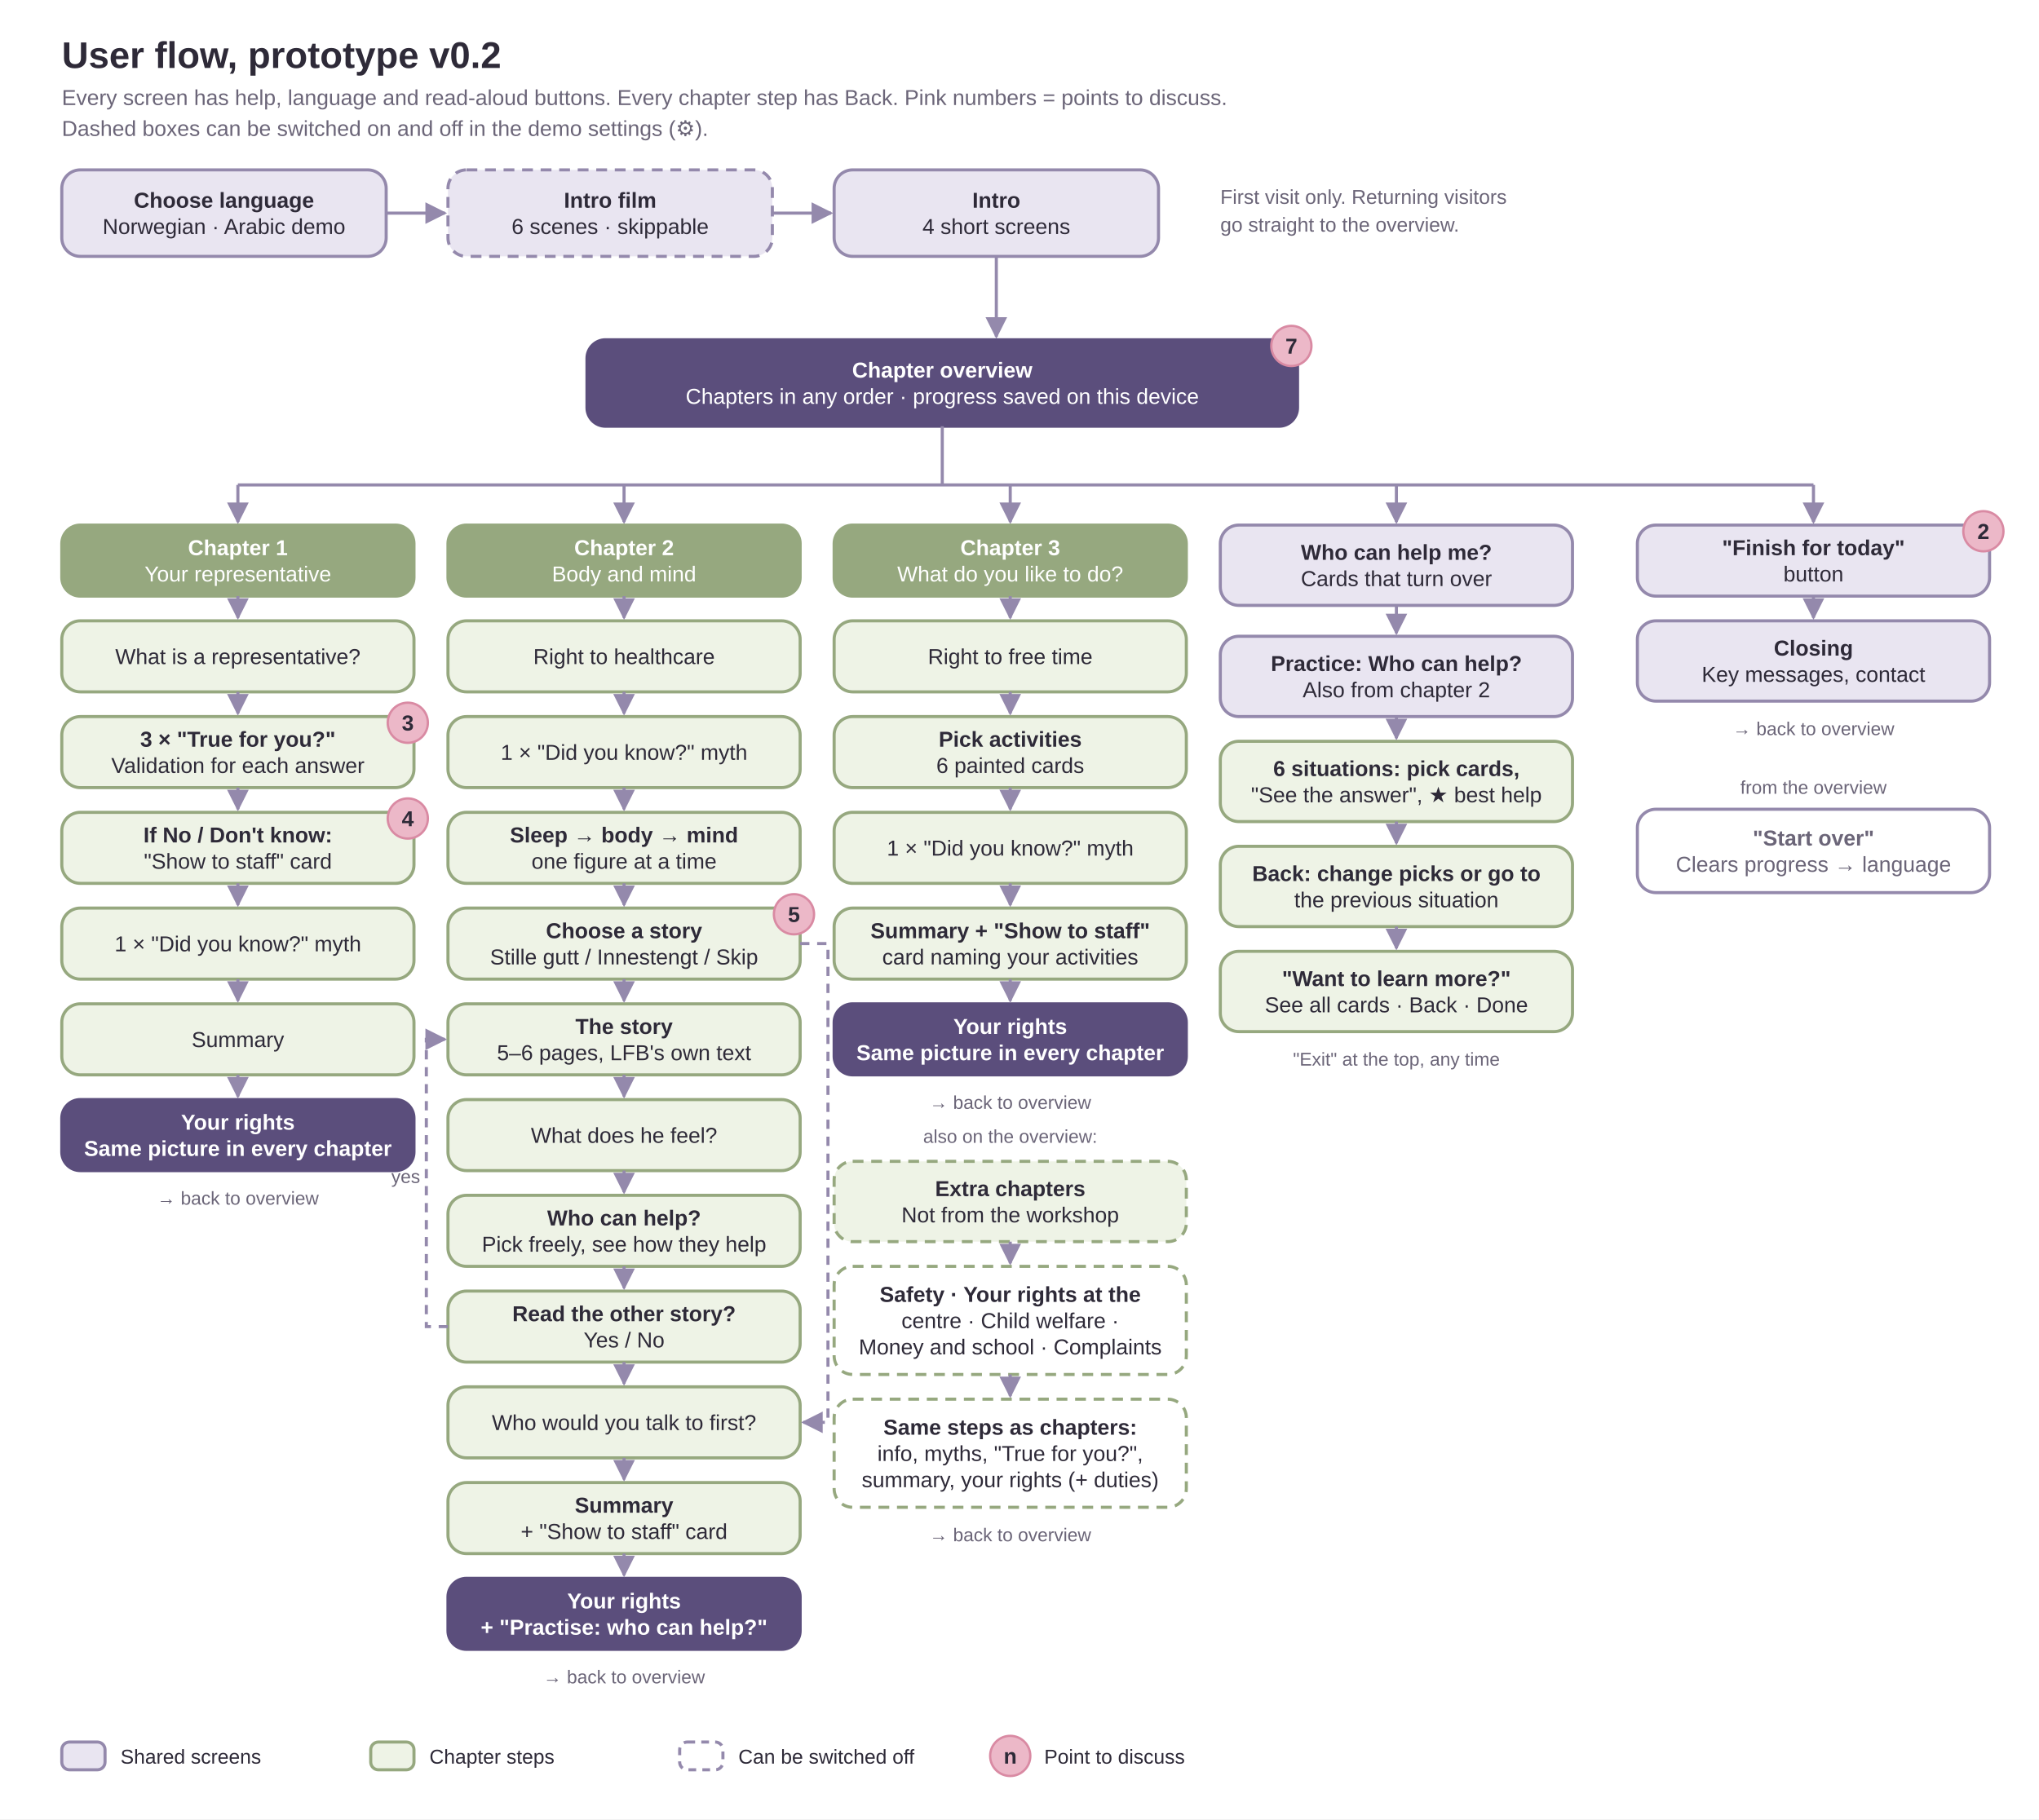
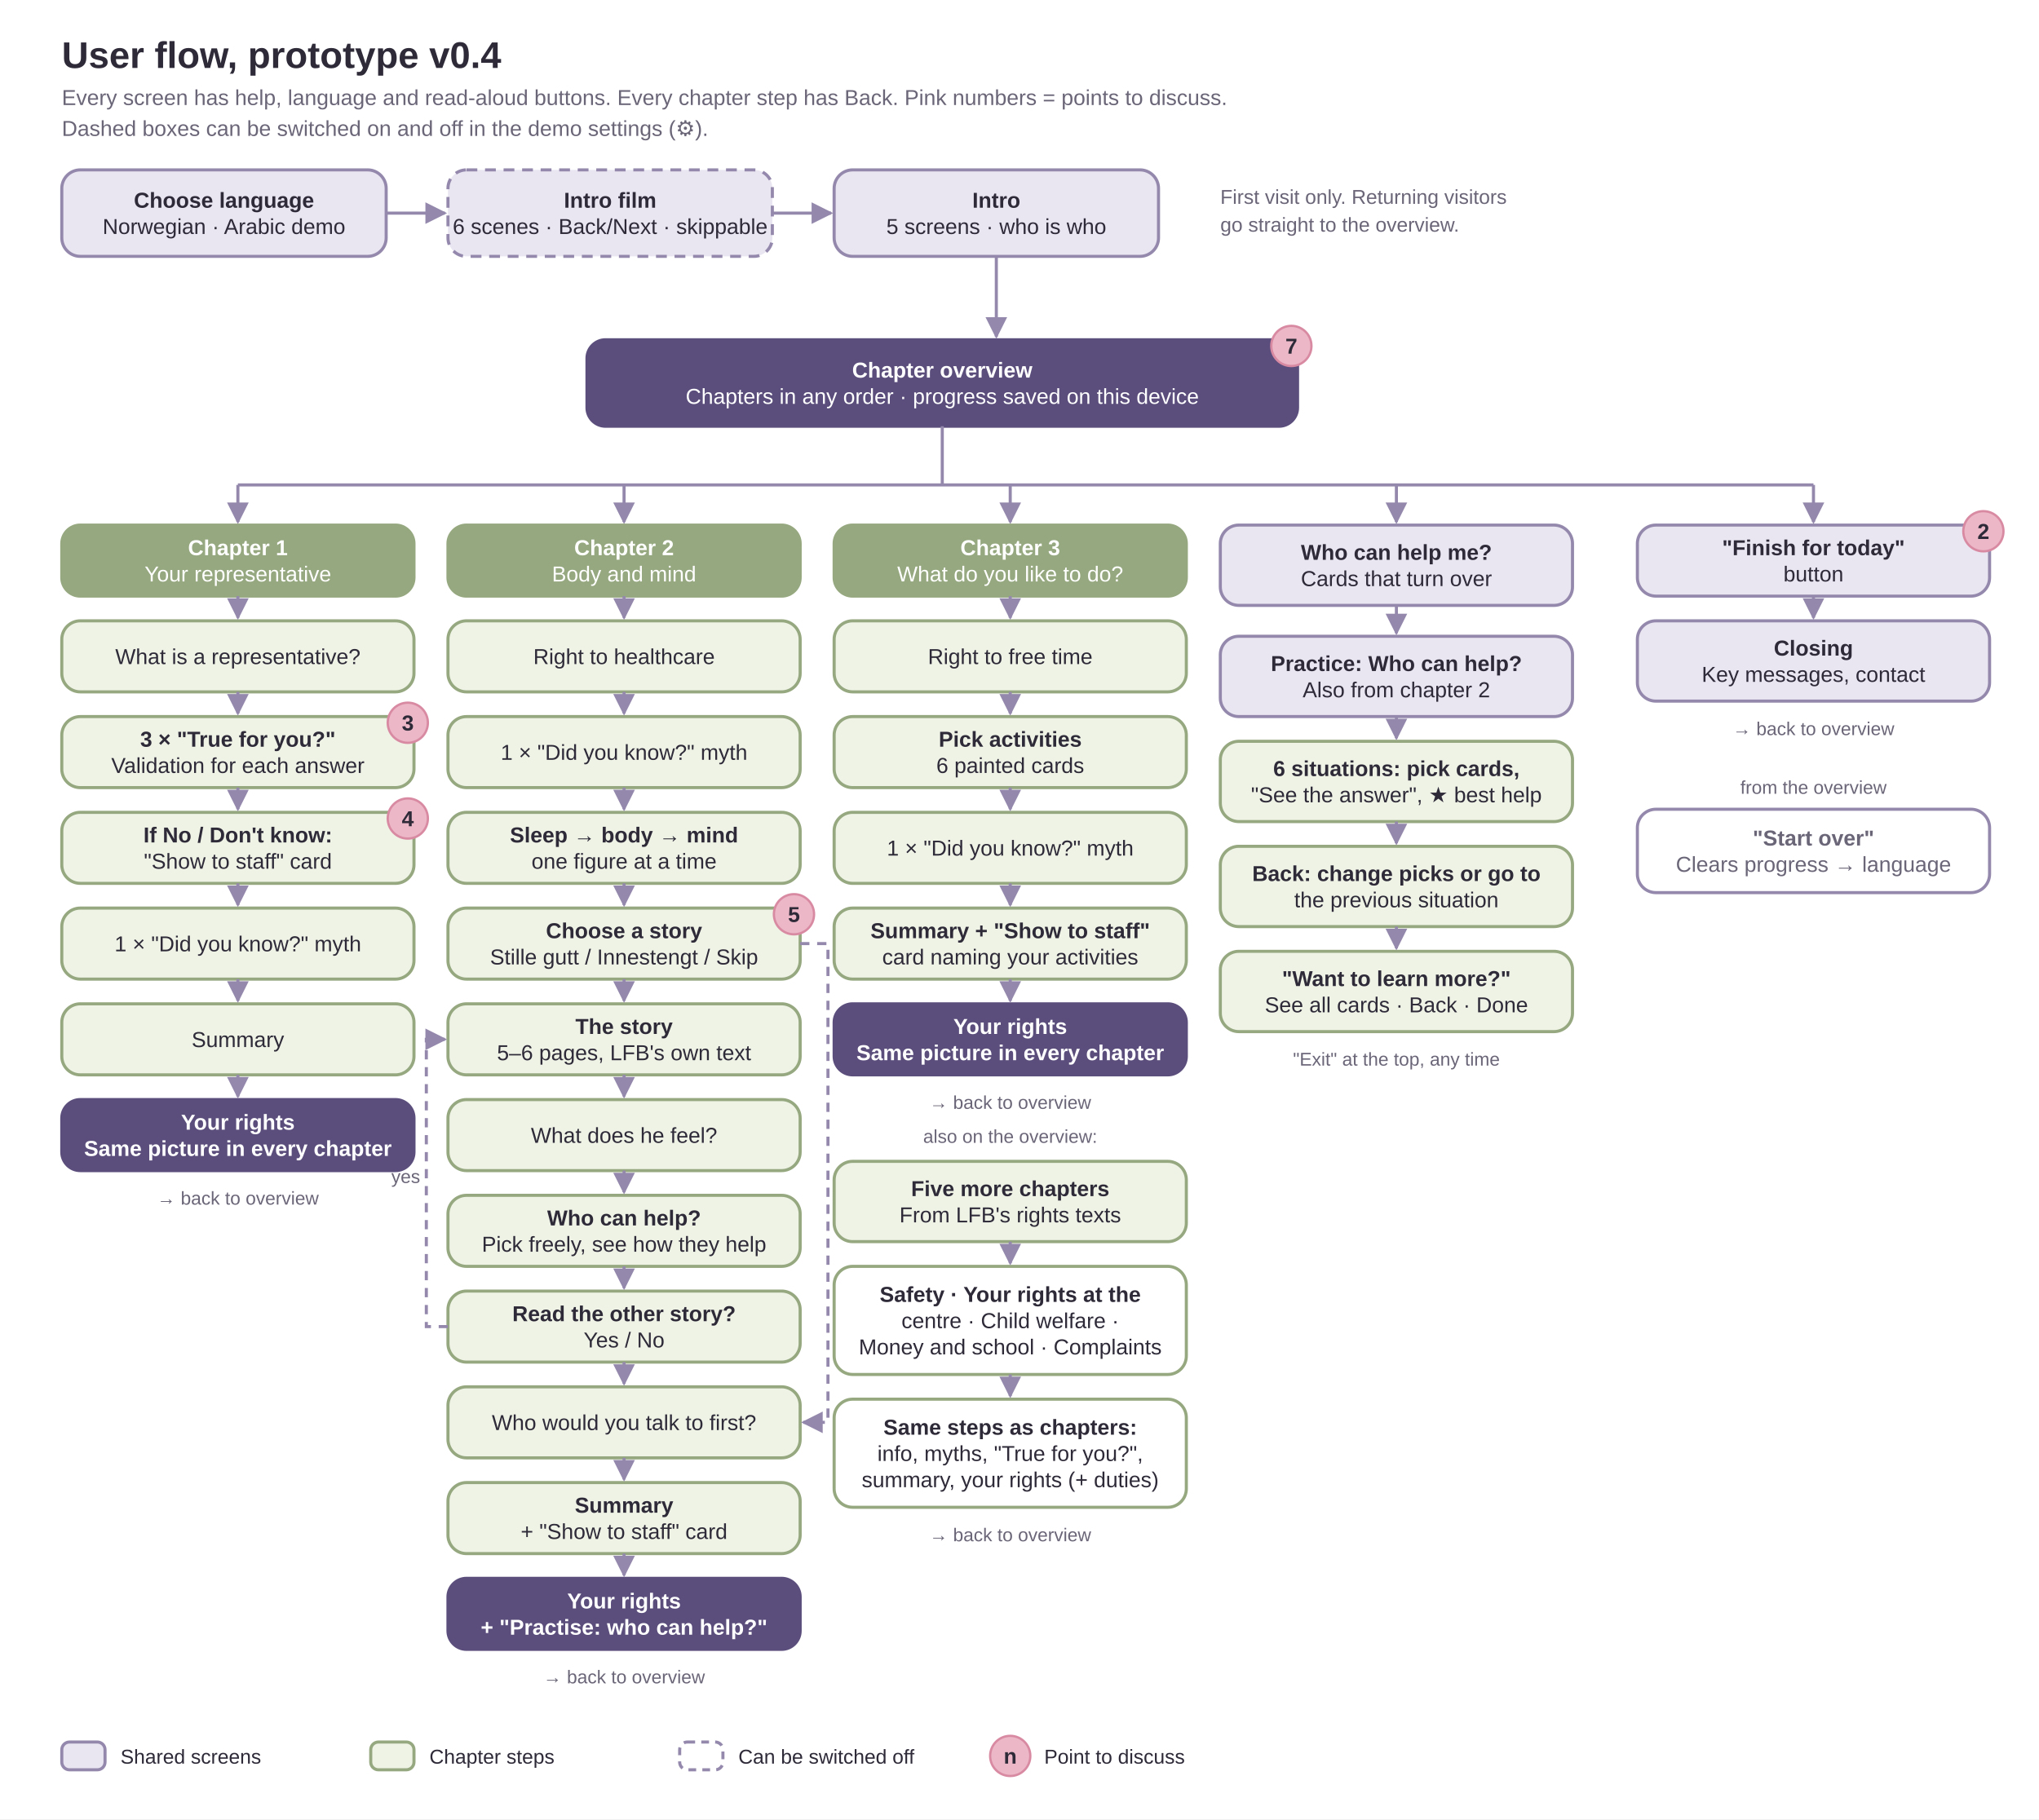
<svg xmlns="http://www.w3.org/2000/svg" width="1320" height="1178" viewBox="0 0 1320 1178">
  <defs>
    <marker id="arrow" viewBox="0 0 10 10" refX="9" refY="5" markerWidth="7" markerHeight="7" orient="auto-start-reverse">
      <path d="M 0 0 L 10 5 L 0 10 z" fill="#9489ac" />
    </marker>
  </defs>
  <rect width="100%" height="100%" fill="#fff" />
-   <text x="40" y="44" font-family="Segoe UI, Arial, sans-serif" font-size="24" font-weight="700" fill="#2e2a38">User flow, prototype v0.2</text>
+   <text x="40" y="44" font-family="Segoe UI, Arial, sans-serif" font-size="24" font-weight="700" fill="#2e2a38">User flow, prototype v0.4</text>
  <text x="40" y="68" font-family="Segoe UI, Arial, sans-serif" font-size="14" fill="#6b6578">Every screen has help, language and read-aloud buttons. Every chapter step has Back. Pink numbers = points to discuss.</text>
  <text x="40" y="88" font-family="Segoe UI, Arial, sans-serif" font-size="14" fill="#6b6578">Dashed boxes can be switched on and off in the demo settings (⚙).</text>
  <rect x="40" y="110" width="210" height="56" rx="12" fill="#e9e5f1" stroke="#9489ac" stroke-width="2" />
  <text x="145" y="134.5" text-anchor="middle" font-family="Segoe UI, Arial, sans-serif" font-size="14" fill="#2e2a38" font-weight="700">Choose language</text>
  <text x="145" y="151.5" text-anchor="middle" font-family="Segoe UI, Arial, sans-serif" font-size="14" fill="#2e2a38">Norwegian · Arabic demo</text>
  <rect x="290" y="110" width="210" height="56" rx="12" fill="#e9e5f1" stroke="#9489ac" stroke-width="2" stroke-dasharray="7 5" />
  <text x="395" y="134.5" text-anchor="middle" font-family="Segoe UI, Arial, sans-serif" font-size="14" fill="#2e2a38" font-weight="700">Intro film</text>
-   <text x="395" y="151.5" text-anchor="middle" font-family="Segoe UI, Arial, sans-serif" font-size="14" fill="#2e2a38">6 scenes · skippable</text>
+   <text x="395" y="151.5" text-anchor="middle" font-family="Segoe UI, Arial, sans-serif" font-size="14" fill="#2e2a38">6 scenes · Back/Next · skippable</text>
  <rect x="540" y="110" width="210" height="56" rx="12" fill="#e9e5f1" stroke="#9489ac" stroke-width="2" />
  <text x="645" y="134.5" text-anchor="middle" font-family="Segoe UI, Arial, sans-serif" font-size="14" fill="#2e2a38" font-weight="700">Intro</text>
-   <text x="645" y="151.5" text-anchor="middle" font-family="Segoe UI, Arial, sans-serif" font-size="14" fill="#2e2a38">4 short screens</text>
+   <text x="645" y="151.5" text-anchor="middle" font-family="Segoe UI, Arial, sans-serif" font-size="14" fill="#2e2a38">5 screens · who is who</text>
  <line x1="250" y1="138" x2="288" y2="138" stroke="#9489ac" stroke-width="2" marker-end="url(#arrow)" />
  <line x1="500" y1="138" x2="538" y2="138" stroke="#9489ac" stroke-width="2" marker-end="url(#arrow)" />
  <text x="790" y="132" font-family="Segoe UI, Arial, sans-serif" font-size="13" fill="#6b6578">First visit only. Returning visitors</text>
  <text x="790" y="150" font-family="Segoe UI, Arial, sans-serif" font-size="13" fill="#6b6578">go straight to the overview.</text>
  <rect x="380" y="220" width="460" height="56" rx="12" fill="#5b4e7c" stroke="#5b4e7c" stroke-width="2" />
  <text x="610" y="244.5" text-anchor="middle" font-family="Segoe UI, Arial, sans-serif" font-size="14" fill="#fff" font-weight="700">Chapter overview</text>
  <text x="610" y="261.5" text-anchor="middle" font-family="Segoe UI, Arial, sans-serif" font-size="14" fill="#fff">Chapters in any order · progress saved on this device</text>
  <circle cx="836" cy="224" r="13" fill="#ecb8c8" stroke="#d98aa3" stroke-width="1.5" />
  <text x="836" y="229" text-anchor="middle" font-family="Segoe UI, Arial, sans-serif" font-size="14" font-weight="700" fill="#2e2a38">7</text>
  <line x1="645" y1="166" x2="645" y2="218" stroke="#9489ac" stroke-width="2" marker-end="url(#arrow)" />
  <line x1="154" y1="314" x2="1174" y2="314" stroke="#9489ac" stroke-width="2" />
  <line x1="610" y1="276" x2="610" y2="314" stroke="#9489ac" stroke-width="2" />
  <line x1="154" y1="314" x2="154" y2="338" stroke="#9489ac" stroke-width="2" marker-end="url(#arrow)" />
  <line x1="404" y1="314" x2="404" y2="338" stroke="#9489ac" stroke-width="2" marker-end="url(#arrow)" />
  <line x1="654" y1="314" x2="654" y2="338" stroke="#9489ac" stroke-width="2" marker-end="url(#arrow)" />
  <line x1="904" y1="314" x2="904" y2="338" stroke="#9489ac" stroke-width="2" marker-end="url(#arrow)" />
  <line x1="1174" y1="314" x2="1174" y2="338" stroke="#9489ac" stroke-width="2" marker-end="url(#arrow)" />
  <rect x="40" y="340" width="228" height="46" rx="12" fill="#96a87f" stroke="#96a87f" stroke-width="2" />
  <text x="154" y="359.5" text-anchor="middle" font-family="Segoe UI, Arial, sans-serif" font-size="14" fill="#fff" font-weight="700">Chapter 1</text>
  <text x="154" y="376.5" text-anchor="middle" font-family="Segoe UI, Arial, sans-serif" font-size="14" fill="#fff">Your representative</text>
  <rect x="40" y="402" width="228" height="46" rx="12" fill="#eef3e6" stroke="#96a87f" stroke-width="2" />
  <text x="154" y="430" text-anchor="middle" font-family="Segoe UI, Arial, sans-serif" font-size="14" fill="#2e2a38">What is a representative?</text>
  <line x1="154" y1="386" x2="154" y2="400" stroke="#9489ac" stroke-width="2" marker-end="url(#arrow)" />
  <rect x="40" y="464" width="228" height="46" rx="12" fill="#eef3e6" stroke="#96a87f" stroke-width="2" />
  <text x="154" y="483.5" text-anchor="middle" font-family="Segoe UI, Arial, sans-serif" font-size="14" fill="#2e2a38" font-weight="700">3 × "True for you?"</text>
  <text x="154" y="500.5" text-anchor="middle" font-family="Segoe UI, Arial, sans-serif" font-size="14" fill="#2e2a38">Validation for each answer</text>
  <circle cx="264" cy="468" r="13" fill="#ecb8c8" stroke="#d98aa3" stroke-width="1.5" />
  <text x="264" y="473" text-anchor="middle" font-family="Segoe UI, Arial, sans-serif" font-size="14" font-weight="700" fill="#2e2a38">3</text>
  <line x1="154" y1="448" x2="154" y2="462" stroke="#9489ac" stroke-width="2" marker-end="url(#arrow)" />
  <rect x="40" y="526" width="228" height="46" rx="12" fill="#eef3e6" stroke="#96a87f" stroke-width="2" />
  <text x="154" y="545.5" text-anchor="middle" font-family="Segoe UI, Arial, sans-serif" font-size="14" fill="#2e2a38" font-weight="700">If No / Don't know:</text>
  <text x="154" y="562.5" text-anchor="middle" font-family="Segoe UI, Arial, sans-serif" font-size="14" fill="#2e2a38">"Show to staff" card</text>
  <circle cx="264" cy="530" r="13" fill="#ecb8c8" stroke="#d98aa3" stroke-width="1.5" />
  <text x="264" y="535" text-anchor="middle" font-family="Segoe UI, Arial, sans-serif" font-size="14" font-weight="700" fill="#2e2a38">4</text>
  <line x1="154" y1="510" x2="154" y2="524" stroke="#9489ac" stroke-width="2" marker-end="url(#arrow)" />
  <rect x="40" y="588" width="228" height="46" rx="12" fill="#eef3e6" stroke="#96a87f" stroke-width="2" />
  <text x="154" y="616" text-anchor="middle" font-family="Segoe UI, Arial, sans-serif" font-size="14" fill="#2e2a38">1 × "Did you know?" myth</text>
  <line x1="154" y1="572" x2="154" y2="586" stroke="#9489ac" stroke-width="2" marker-end="url(#arrow)" />
  <rect x="40" y="650" width="228" height="46" rx="12" fill="#eef3e6" stroke="#96a87f" stroke-width="2" />
  <text x="154" y="678" text-anchor="middle" font-family="Segoe UI, Arial, sans-serif" font-size="14" fill="#2e2a38">Summary</text>
  <line x1="154" y1="634" x2="154" y2="648" stroke="#9489ac" stroke-width="2" marker-end="url(#arrow)" />
  <rect x="40" y="712" width="228" height="46" rx="12" fill="#5b4e7c" stroke="#5b4e7c" stroke-width="2" />
  <text x="154" y="731.5" text-anchor="middle" font-family="Segoe UI, Arial, sans-serif" font-size="14" fill="#fff" font-weight="700">Your rights</text>
  <text x="154" y="748.5" text-anchor="middle" font-family="Segoe UI, Arial, sans-serif" font-size="14" fill="#fff" font-weight="700">Same picture in every chapter</text>
  <line x1="154" y1="696" x2="154" y2="710" stroke="#9489ac" stroke-width="2" marker-end="url(#arrow)" />
  <rect x="290" y="340" width="228" height="46" rx="12" fill="#96a87f" stroke="#96a87f" stroke-width="2" />
  <text x="404" y="359.5" text-anchor="middle" font-family="Segoe UI, Arial, sans-serif" font-size="14" fill="#fff" font-weight="700">Chapter 2</text>
  <text x="404" y="376.5" text-anchor="middle" font-family="Segoe UI, Arial, sans-serif" font-size="14" fill="#fff">Body and mind</text>
  <rect x="290" y="402" width="228" height="46" rx="12" fill="#eef3e6" stroke="#96a87f" stroke-width="2" />
  <text x="404" y="430" text-anchor="middle" font-family="Segoe UI, Arial, sans-serif" font-size="14" fill="#2e2a38">Right to healthcare</text>
  <line x1="404" y1="386" x2="404" y2="400" stroke="#9489ac" stroke-width="2" marker-end="url(#arrow)" />
  <rect x="290" y="464" width="228" height="46" rx="12" fill="#eef3e6" stroke="#96a87f" stroke-width="2" />
  <text x="404" y="492" text-anchor="middle" font-family="Segoe UI, Arial, sans-serif" font-size="14" fill="#2e2a38">1 × "Did you know?" myth</text>
  <line x1="404" y1="448" x2="404" y2="462" stroke="#9489ac" stroke-width="2" marker-end="url(#arrow)" />
  <rect x="290" y="526" width="228" height="46" rx="12" fill="#eef3e6" stroke="#96a87f" stroke-width="2" />
  <text x="404" y="545.5" text-anchor="middle" font-family="Segoe UI, Arial, sans-serif" font-size="14" fill="#2e2a38" font-weight="700">Sleep → body → mind</text>
  <text x="404" y="562.5" text-anchor="middle" font-family="Segoe UI, Arial, sans-serif" font-size="14" fill="#2e2a38">one figure at a time</text>
  <line x1="404" y1="510" x2="404" y2="524" stroke="#9489ac" stroke-width="2" marker-end="url(#arrow)" />
  <rect x="290" y="588" width="228" height="46" rx="12" fill="#eef3e6" stroke="#96a87f" stroke-width="2" />
  <text x="404" y="607.5" text-anchor="middle" font-family="Segoe UI, Arial, sans-serif" font-size="14" fill="#2e2a38" font-weight="700">Choose a story</text>
  <text x="404" y="624.5" text-anchor="middle" font-family="Segoe UI, Arial, sans-serif" font-size="14" fill="#2e2a38">Stille gutt / Innestengt / Skip</text>
  <circle cx="514" cy="592" r="13" fill="#ecb8c8" stroke="#d98aa3" stroke-width="1.5" />
  <text x="514" y="597" text-anchor="middle" font-family="Segoe UI, Arial, sans-serif" font-size="14" font-weight="700" fill="#2e2a38">5</text>
  <line x1="404" y1="572" x2="404" y2="586" stroke="#9489ac" stroke-width="2" marker-end="url(#arrow)" />
  <rect x="290" y="650" width="228" height="46" rx="12" fill="#eef3e6" stroke="#96a87f" stroke-width="2" />
  <text x="404" y="669.5" text-anchor="middle" font-family="Segoe UI, Arial, sans-serif" font-size="14" fill="#2e2a38" font-weight="700">The story</text>
  <text x="404" y="686.5" text-anchor="middle" font-family="Segoe UI, Arial, sans-serif" font-size="14" fill="#2e2a38">5–6 pages, LFB's own text</text>
  <line x1="404" y1="634" x2="404" y2="648" stroke="#9489ac" stroke-width="2" marker-end="url(#arrow)" />
  <rect x="290" y="712" width="228" height="46" rx="12" fill="#eef3e6" stroke="#96a87f" stroke-width="2" />
  <text x="404" y="740" text-anchor="middle" font-family="Segoe UI, Arial, sans-serif" font-size="14" fill="#2e2a38">What does he feel?</text>
  <line x1="404" y1="696" x2="404" y2="710" stroke="#9489ac" stroke-width="2" marker-end="url(#arrow)" />
  <rect x="290" y="774" width="228" height="46" rx="12" fill="#eef3e6" stroke="#96a87f" stroke-width="2" />
  <text x="404" y="793.5" text-anchor="middle" font-family="Segoe UI, Arial, sans-serif" font-size="14" fill="#2e2a38" font-weight="700">Who can help?</text>
  <text x="404" y="810.5" text-anchor="middle" font-family="Segoe UI, Arial, sans-serif" font-size="14" fill="#2e2a38">Pick freely, see how they help</text>
  <line x1="404" y1="758" x2="404" y2="772" stroke="#9489ac" stroke-width="2" marker-end="url(#arrow)" />
  <rect x="290" y="836" width="228" height="46" rx="12" fill="#eef3e6" stroke="#96a87f" stroke-width="2" />
  <text x="404" y="855.5" text-anchor="middle" font-family="Segoe UI, Arial, sans-serif" font-size="14" fill="#2e2a38" font-weight="700">Read the other story?</text>
  <text x="404" y="872.5" text-anchor="middle" font-family="Segoe UI, Arial, sans-serif" font-size="14" fill="#2e2a38">Yes / No</text>
  <line x1="404" y1="820" x2="404" y2="834" stroke="#9489ac" stroke-width="2" marker-end="url(#arrow)" />
  <rect x="290" y="898" width="228" height="46" rx="12" fill="#eef3e6" stroke="#96a87f" stroke-width="2" />
  <text x="404" y="926" text-anchor="middle" font-family="Segoe UI, Arial, sans-serif" font-size="14" fill="#2e2a38">Who would you talk to first?</text>
  <line x1="404" y1="882" x2="404" y2="896" stroke="#9489ac" stroke-width="2" marker-end="url(#arrow)" />
  <rect x="290" y="960" width="228" height="46" rx="12" fill="#eef3e6" stroke="#96a87f" stroke-width="2" />
  <text x="404" y="979.5" text-anchor="middle" font-family="Segoe UI, Arial, sans-serif" font-size="14" fill="#2e2a38" font-weight="700">Summary</text>
  <text x="404" y="996.5" text-anchor="middle" font-family="Segoe UI, Arial, sans-serif" font-size="14" fill="#2e2a38">+ "Show to staff" card</text>
  <line x1="404" y1="944" x2="404" y2="958" stroke="#9489ac" stroke-width="2" marker-end="url(#arrow)" />
  <rect x="290" y="1022" width="228" height="46" rx="12" fill="#5b4e7c" stroke="#5b4e7c" stroke-width="2" />
  <text x="404" y="1041.5" text-anchor="middle" font-family="Segoe UI, Arial, sans-serif" font-size="14" fill="#fff" font-weight="700">Your rights</text>
  <text x="404" y="1058.5" text-anchor="middle" font-family="Segoe UI, Arial, sans-serif" font-size="14" fill="#fff" font-weight="700">+ "Practise: who can help?"</text>
  <line x1="404" y1="1006" x2="404" y2="1020" stroke="#9489ac" stroke-width="2" marker-end="url(#arrow)" />
  <path d="M 290 859 L 276 859 L 276 673 L 288 673" fill="none" stroke="#9489ac" stroke-width="2" stroke-dasharray="6 5" marker-end="url(#arrow)" />
  <text x="272" y="766" text-anchor="end" font-family="Segoe UI, Arial, sans-serif" font-size="12" fill="#6b6578">yes</text>
  <path d="M 518 611 L 536 611 L 536 921 L 520 921" fill="none" stroke="#9489ac" stroke-width="2" stroke-dasharray="6 5" marker-end="url(#arrow)" />
  <text x="542" y="766" font-family="Segoe UI, Arial, sans-serif" font-size="12" fill="#6b6578">skip</text>
  <rect x="540" y="340" width="228" height="46" rx="12" fill="#96a87f" stroke="#96a87f" stroke-width="2" />
  <text x="654" y="359.5" text-anchor="middle" font-family="Segoe UI, Arial, sans-serif" font-size="14" fill="#fff" font-weight="700">Chapter 3</text>
  <text x="654" y="376.5" text-anchor="middle" font-family="Segoe UI, Arial, sans-serif" font-size="14" fill="#fff">What do you like to do?</text>
  <rect x="540" y="402" width="228" height="46" rx="12" fill="#eef3e6" stroke="#96a87f" stroke-width="2" />
  <text x="654" y="430" text-anchor="middle" font-family="Segoe UI, Arial, sans-serif" font-size="14" fill="#2e2a38">Right to free time</text>
  <line x1="654" y1="386" x2="654" y2="400" stroke="#9489ac" stroke-width="2" marker-end="url(#arrow)" />
  <rect x="540" y="464" width="228" height="46" rx="12" fill="#eef3e6" stroke="#96a87f" stroke-width="2" />
  <text x="654" y="483.5" text-anchor="middle" font-family="Segoe UI, Arial, sans-serif" font-size="14" fill="#2e2a38" font-weight="700">Pick activities</text>
  <text x="654" y="500.5" text-anchor="middle" font-family="Segoe UI, Arial, sans-serif" font-size="14" fill="#2e2a38">6 painted cards</text>
  <line x1="654" y1="448" x2="654" y2="462" stroke="#9489ac" stroke-width="2" marker-end="url(#arrow)" />
  <rect x="540" y="526" width="228" height="46" rx="12" fill="#eef3e6" stroke="#96a87f" stroke-width="2" />
  <text x="654" y="554" text-anchor="middle" font-family="Segoe UI, Arial, sans-serif" font-size="14" fill="#2e2a38">1 × "Did you know?" myth</text>
  <line x1="654" y1="510" x2="654" y2="524" stroke="#9489ac" stroke-width="2" marker-end="url(#arrow)" />
  <rect x="540" y="588" width="228" height="46" rx="12" fill="#eef3e6" stroke="#96a87f" stroke-width="2" />
  <text x="654" y="607.5" text-anchor="middle" font-family="Segoe UI, Arial, sans-serif" font-size="14" fill="#2e2a38" font-weight="700">Summary + "Show to staff"</text>
  <text x="654" y="624.5" text-anchor="middle" font-family="Segoe UI, Arial, sans-serif" font-size="14" fill="#2e2a38">card naming your activities</text>
  <line x1="654" y1="572" x2="654" y2="586" stroke="#9489ac" stroke-width="2" marker-end="url(#arrow)" />
  <rect x="540" y="650" width="228" height="46" rx="12" fill="#5b4e7c" stroke="#5b4e7c" stroke-width="2" />
  <text x="654" y="669.5" text-anchor="middle" font-family="Segoe UI, Arial, sans-serif" font-size="14" fill="#fff" font-weight="700">Your rights</text>
  <text x="654" y="686.5" text-anchor="middle" font-family="Segoe UI, Arial, sans-serif" font-size="14" fill="#fff" font-weight="700">Same picture in every chapter</text>
  <line x1="654" y1="634" x2="654" y2="648" stroke="#9489ac" stroke-width="2" marker-end="url(#arrow)" />
  <text x="654" y="740" text-anchor="middle" font-family="Segoe UI, Arial, sans-serif" font-size="12" fill="#6b6578">also on the overview:</text>
-   <rect x="540" y="752" width="228" height="52" rx="12" fill="#eef3e6" stroke="#96a87f" stroke-width="2" stroke-dasharray="7 5" />
-   <text x="654" y="774.5" text-anchor="middle" font-family="Segoe UI, Arial, sans-serif" font-size="14" fill="#2e2a38" font-weight="700">Extra chapters</text>
-   <text x="654" y="791.5" text-anchor="middle" font-family="Segoe UI, Arial, sans-serif" font-size="14" fill="#2e2a38">Not from the workshop</text>
-   <rect x="540" y="820" width="228" height="70" rx="12" fill="#fff" stroke="#96a87f" stroke-width="2" stroke-dasharray="7 5" />
+   <rect x="540" y="752" width="228" height="52" rx="12" fill="#eef3e6" stroke="#96a87f" stroke-width="2" />
+   <text x="654" y="774.5" text-anchor="middle" font-family="Segoe UI, Arial, sans-serif" font-size="14" fill="#2e2a38" font-weight="700">Five more chapters</text>
+   <text x="654" y="791.5" text-anchor="middle" font-family="Segoe UI, Arial, sans-serif" font-size="14" fill="#2e2a38">From LFB's rights texts</text>
+   <rect x="540" y="820" width="228" height="70" rx="12" fill="#fff" stroke="#96a87f" stroke-width="2" />
  <text x="654" y="843" text-anchor="middle" font-family="Segoe UI, Arial, sans-serif" font-size="14" fill="#2e2a38" font-weight="700">Safety · Your rights at the</text>
  <text x="654" y="860" text-anchor="middle" font-family="Segoe UI, Arial, sans-serif" font-size="14" fill="#2e2a38">centre · Child welfare ·</text>
  <text x="654" y="877" text-anchor="middle" font-family="Segoe UI, Arial, sans-serif" font-size="14" fill="#2e2a38">Money and school · Complaints</text>
  <line x1="654" y1="804" x2="654" y2="818" stroke="#9489ac" stroke-width="2" marker-end="url(#arrow)" />
-   <rect x="540" y="906" width="228" height="70" rx="12" fill="#fff" stroke="#96a87f" stroke-width="2" stroke-dasharray="7 5" />
+   <rect x="540" y="906" width="228" height="70" rx="12" fill="#fff" stroke="#96a87f" stroke-width="2" />
  <text x="654" y="929" text-anchor="middle" font-family="Segoe UI, Arial, sans-serif" font-size="14" fill="#2e2a38" font-weight="700">Same steps as chapters:</text>
  <text x="654" y="946" text-anchor="middle" font-family="Segoe UI, Arial, sans-serif" font-size="14" fill="#2e2a38">info, myths, "True for you?",</text>
  <text x="654" y="963" text-anchor="middle" font-family="Segoe UI, Arial, sans-serif" font-size="14" fill="#2e2a38">summary, your rights (+ duties)</text>
  <line x1="654" y1="890" x2="654" y2="904" stroke="#9489ac" stroke-width="2" marker-end="url(#arrow)" />
  <rect x="790" y="340" width="228" height="52" rx="12" fill="#e9e5f1" stroke="#9489ac" stroke-width="2" />
  <text x="904" y="362.5" text-anchor="middle" font-family="Segoe UI, Arial, sans-serif" font-size="14" fill="#2e2a38" font-weight="700">Who can help me?</text>
  <text x="904" y="379.5" text-anchor="middle" font-family="Segoe UI, Arial, sans-serif" font-size="14" fill="#2e2a38">Cards that turn over</text>
  <rect x="790" y="412" width="228" height="52" rx="12" fill="#e9e5f1" stroke="#9489ac" stroke-width="2" />
  <text x="904" y="434.5" text-anchor="middle" font-family="Segoe UI, Arial, sans-serif" font-size="14" fill="#2e2a38" font-weight="700">Practice: Who can help?</text>
  <text x="904" y="451.5" text-anchor="middle" font-family="Segoe UI, Arial, sans-serif" font-size="14" fill="#2e2a38">Also from chapter 2</text>
  <rect x="790" y="480" width="228" height="52" rx="12" fill="#eef3e6" stroke="#96a87f" stroke-width="2" />
  <text x="904" y="502.5" text-anchor="middle" font-family="Segoe UI, Arial, sans-serif" font-size="14" fill="#2e2a38" font-weight="700">6 situations: pick cards,</text>
  <text x="904" y="519.5" text-anchor="middle" font-family="Segoe UI, Arial, sans-serif" font-size="14" fill="#2e2a38">"See the answer", ★ best help</text>
  <line x1="904" y1="464" x2="904" y2="478" stroke="#9489ac" stroke-width="2" marker-end="url(#arrow)" />
  <rect x="790" y="548" width="228" height="52" rx="12" fill="#eef3e6" stroke="#96a87f" stroke-width="2" />
  <text x="904" y="570.5" text-anchor="middle" font-family="Segoe UI, Arial, sans-serif" font-size="14" fill="#2e2a38" font-weight="700">Back: change picks or go to</text>
  <text x="904" y="587.5" text-anchor="middle" font-family="Segoe UI, Arial, sans-serif" font-size="14" fill="#2e2a38">the previous situation</text>
  <line x1="904" y1="532" x2="904" y2="546" stroke="#9489ac" stroke-width="2" marker-end="url(#arrow)" />
  <rect x="790" y="616" width="228" height="52" rx="12" fill="#eef3e6" stroke="#96a87f" stroke-width="2" />
  <text x="904" y="638.5" text-anchor="middle" font-family="Segoe UI, Arial, sans-serif" font-size="14" fill="#2e2a38" font-weight="700">"Want to learn more?"</text>
  <text x="904" y="655.5" text-anchor="middle" font-family="Segoe UI, Arial, sans-serif" font-size="14" fill="#2e2a38">See all cards · Back · Done</text>
  <line x1="904" y1="600" x2="904" y2="614" stroke="#9489ac" stroke-width="2" marker-end="url(#arrow)" />
  <line x1="904" y1="392" x2="904" y2="410" stroke="#9489ac" stroke-width="2" marker-end="url(#arrow)" />
  <text x="904" y="690" text-anchor="middle" font-family="Segoe UI, Arial, sans-serif" font-size="12" fill="#6b6578">"Exit" at the top, any time</text>
  <rect x="1060" y="340" width="228" height="46" rx="12" fill="#e9e5f1" stroke="#9489ac" stroke-width="2" />
  <text x="1174" y="359.5" text-anchor="middle" font-family="Segoe UI, Arial, sans-serif" font-size="14" fill="#2e2a38" font-weight="700">"Finish for today"</text>
  <text x="1174" y="376.5" text-anchor="middle" font-family="Segoe UI, Arial, sans-serif" font-size="14" fill="#2e2a38">button</text>
  <circle cx="1284" cy="344" r="13" fill="#ecb8c8" stroke="#d98aa3" stroke-width="1.5" />
  <text x="1284" y="349" text-anchor="middle" font-family="Segoe UI, Arial, sans-serif" font-size="14" font-weight="700" fill="#2e2a38">2</text>
  <rect x="1060" y="402" width="228" height="52" rx="12" fill="#e9e5f1" stroke="#9489ac" stroke-width="2" />
  <text x="1174" y="424.5" text-anchor="middle" font-family="Segoe UI, Arial, sans-serif" font-size="14" fill="#2e2a38" font-weight="700">Closing</text>
  <text x="1174" y="441.5" text-anchor="middle" font-family="Segoe UI, Arial, sans-serif" font-size="14" fill="#2e2a38">Key messages, contact</text>
  <line x1="1174" y1="386" x2="1174" y2="400" stroke="#9489ac" stroke-width="2" marker-end="url(#arrow)" />
  <text x="154" y="780" text-anchor="middle" font-family="Segoe UI, Arial, sans-serif" font-size="12" fill="#6b6578">→ back to overview</text>
  <text x="404" y="1090" text-anchor="middle" font-family="Segoe UI, Arial, sans-serif" font-size="12" fill="#6b6578">→ back to overview</text>
  <text x="654" y="718" text-anchor="middle" font-family="Segoe UI, Arial, sans-serif" font-size="12" fill="#6b6578">→ back to overview</text>
  <text x="654" y="998" text-anchor="middle" font-family="Segoe UI, Arial, sans-serif" font-size="12" fill="#6b6578">→ back to overview</text>
  <text x="1174" y="476" text-anchor="middle" font-family="Segoe UI, Arial, sans-serif" font-size="12" fill="#6b6578">→ back to overview</text>
  <rect x="1060" y="524" width="228" height="54" rx="12" fill="#fff" stroke="#9489ac" stroke-width="2" />
  <text x="1174" y="547.5" text-anchor="middle" font-family="Segoe UI, Arial, sans-serif" font-size="14" fill="#6b6578" font-weight="700">"Start over"</text>
  <text x="1174" y="564.5" text-anchor="middle" font-family="Segoe UI, Arial, sans-serif" font-size="14" fill="#6b6578">Clears progress → language</text>
  <text x="1174" y="514" text-anchor="middle" font-family="Segoe UI, Arial, sans-serif" font-size="12" fill="#6b6578">from the overview</text>
  <rect x="40" y="1128" width="28" height="18" rx="5" fill="#e9e5f1" stroke="#9489ac" stroke-width="2" />
  <text x="78" y="1142" font-family="Segoe UI, Arial, sans-serif" font-size="13" fill="#2e2a38">Shared screens</text>
  <rect x="240" y="1128" width="28" height="18" rx="5" fill="#eef3e6" stroke="#96a87f" stroke-width="2" />
  <text x="278" y="1142" font-family="Segoe UI, Arial, sans-serif" font-size="13" fill="#2e2a38">Chapter steps</text>
  <rect x="440" y="1128" width="28" height="18" rx="5" fill="#fff" stroke="#9489ac" stroke-width="2" stroke-dasharray="5 4" />
  <text x="478" y="1142" font-family="Segoe UI, Arial, sans-serif" font-size="13" fill="#2e2a38">Can be switched off</text>
  <circle cx="654" cy="1137" r="13" fill="#ecb8c8" stroke="#d98aa3" stroke-width="1.5" />
  <text x="654" y="1142" text-anchor="middle" font-family="Segoe UI, Arial, sans-serif" font-size="14" font-weight="700" fill="#2e2a38">n</text>
  <text x="676" y="1142" font-family="Segoe UI, Arial, sans-serif" font-size="13" fill="#2e2a38">Point to discuss</text>
</svg>
